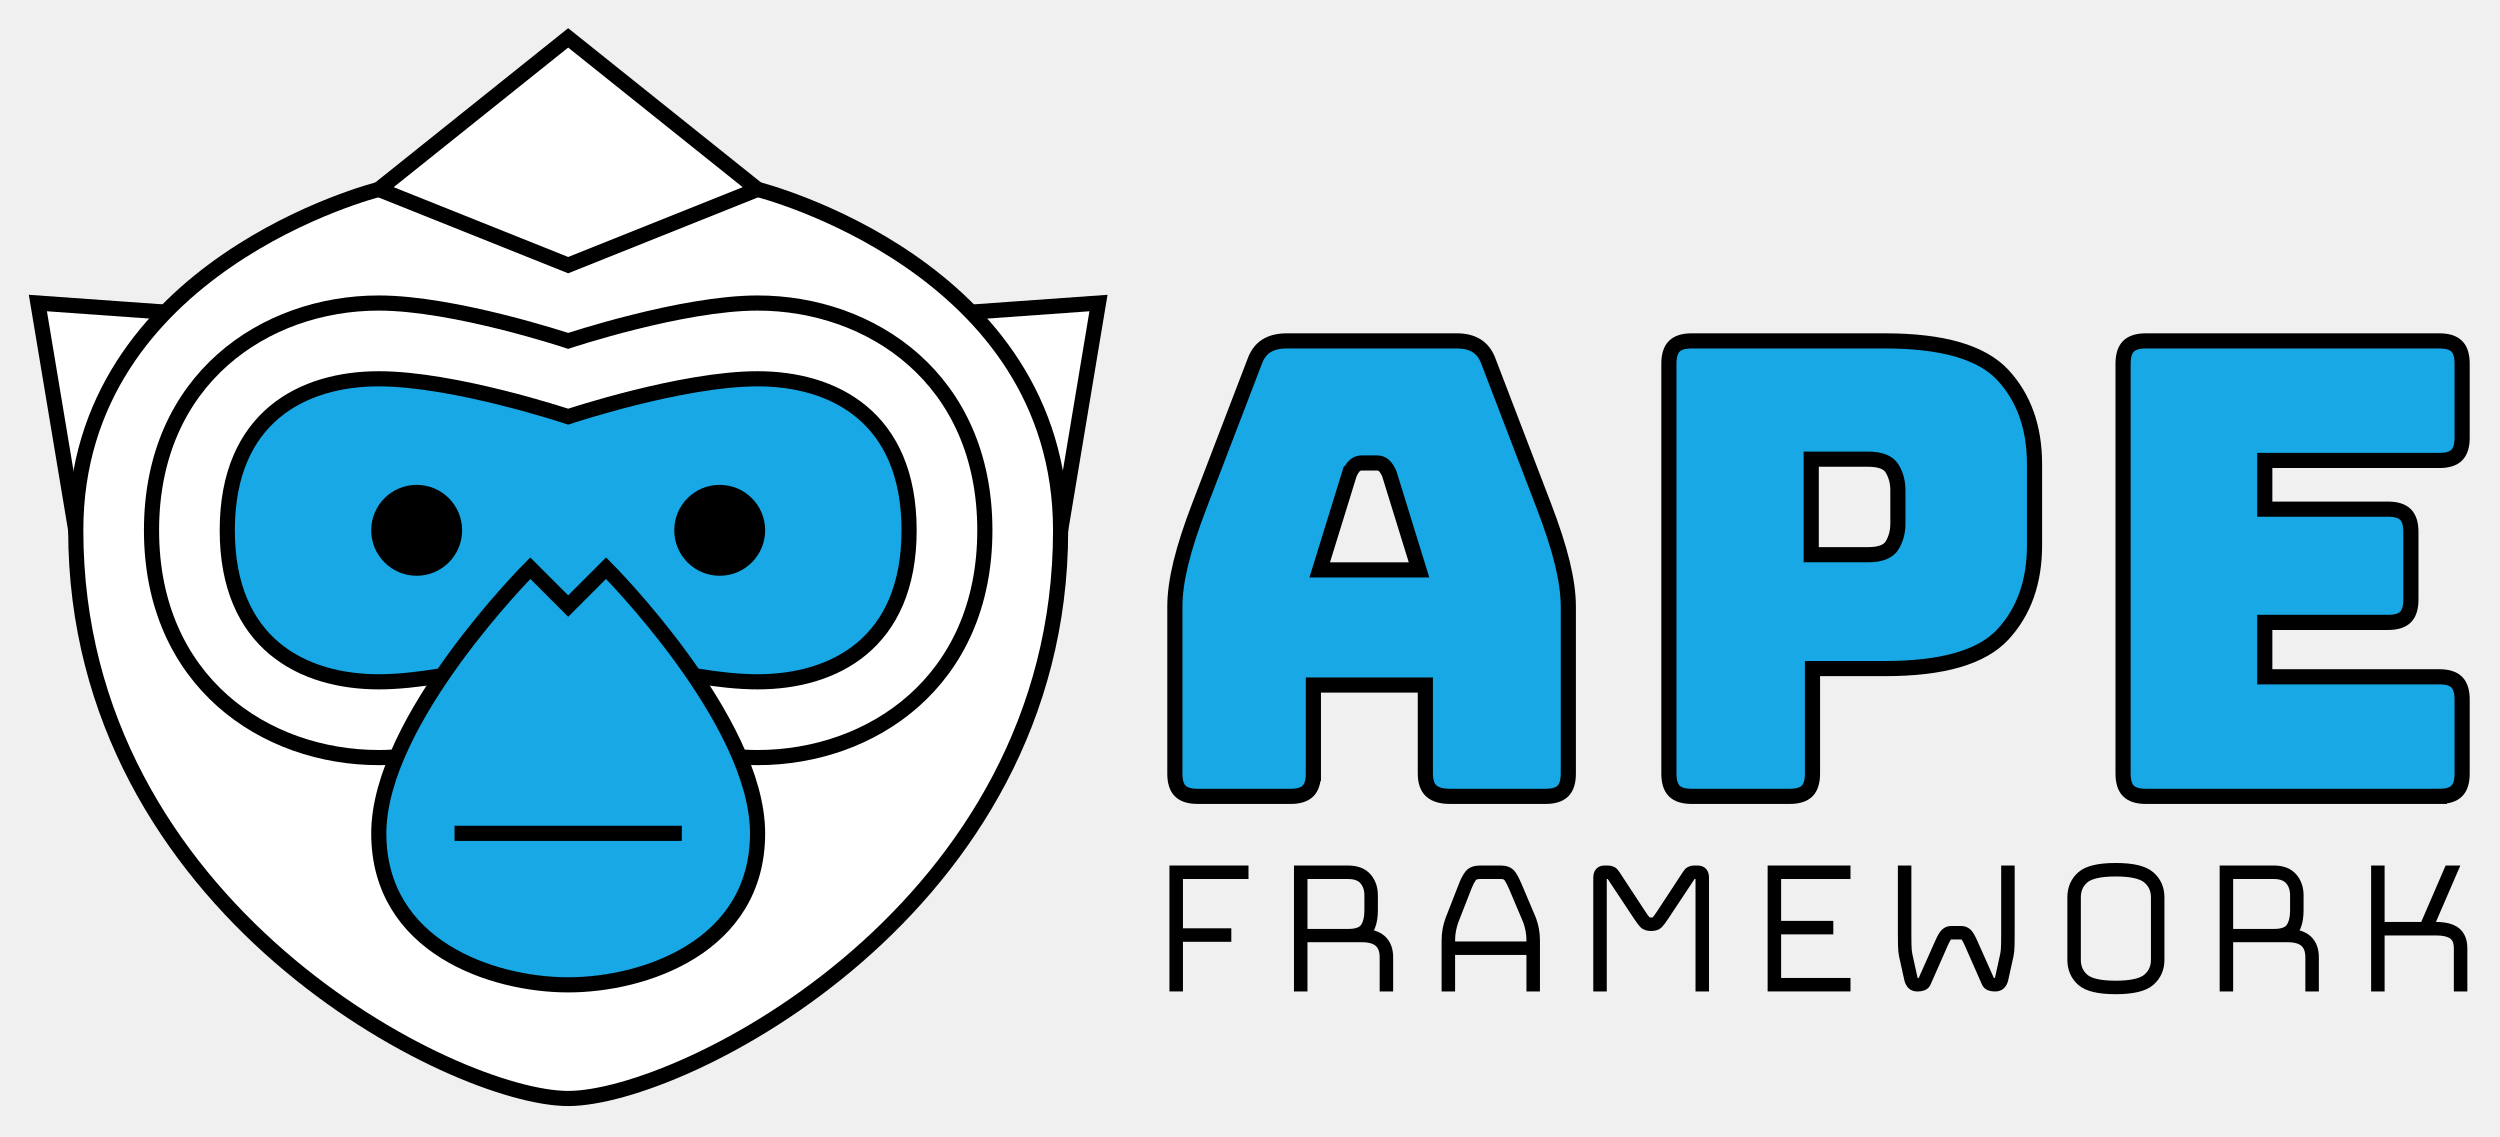
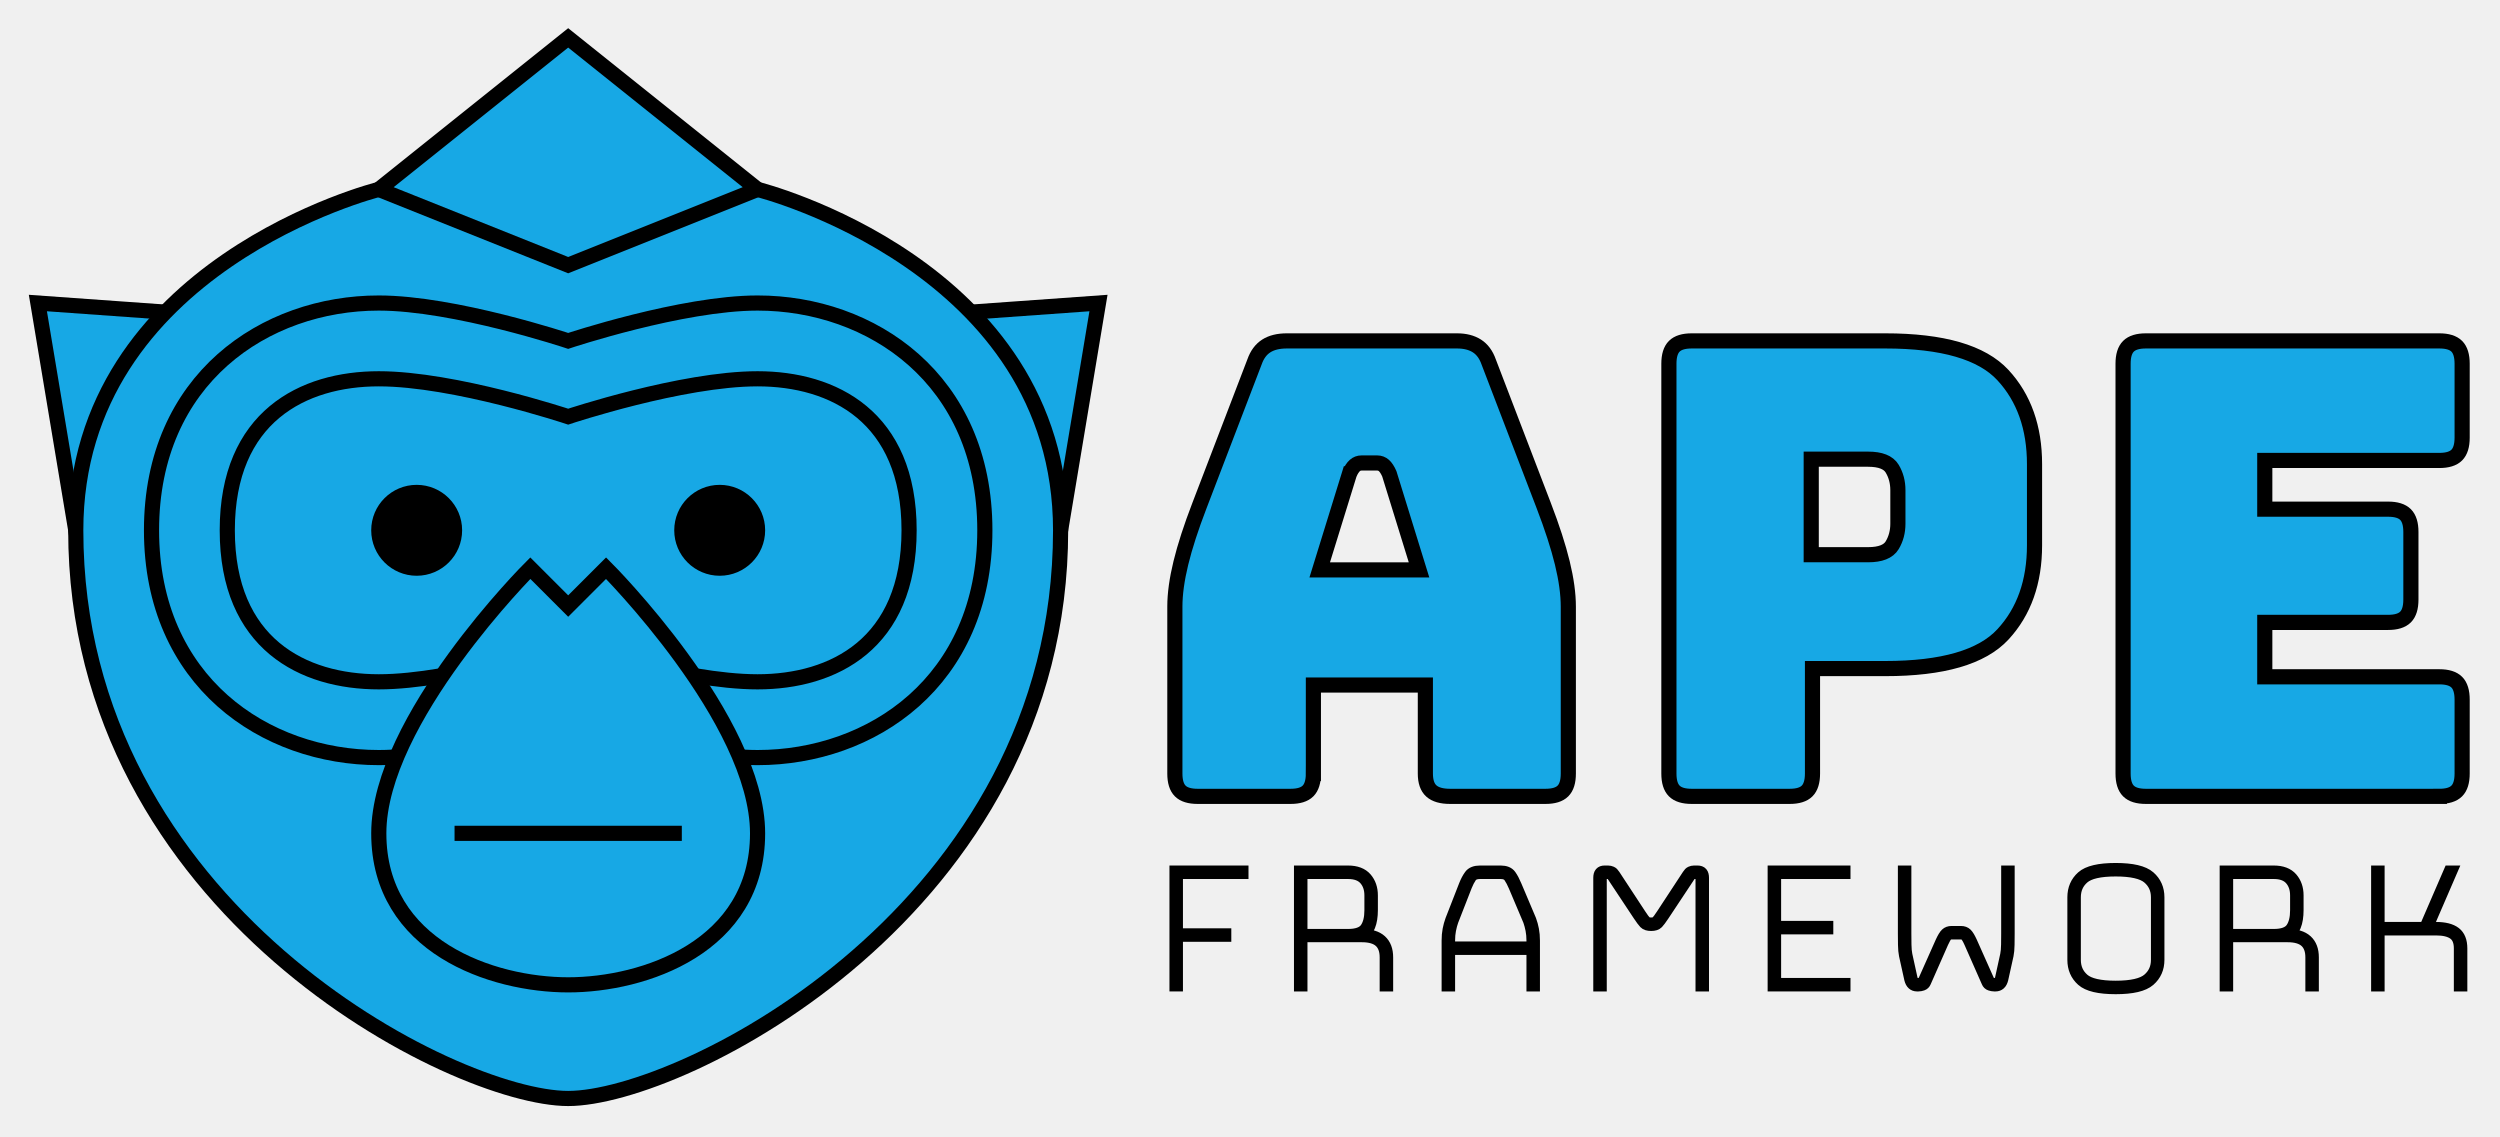
<svg xmlns="http://www.w3.org/2000/svg" width="660" height="300" viewBox="0 0 660 300">
  <defs>
    <style>
      .c {
        fill: #17a8e5;
      }

-       .c, .d, .e, .f {
+       .c, .d, .e {
        stroke: #000;
        stroke-miterlimit: 10;
      }

-       .c, .e, .f {
+       .c, .e {
        stroke-width: 4px;
      }

      .d {
        fill: none;
        stroke-width: 3px;
-       }
- 
-       .e {
-         fill: #fff;
      }
    </style>
  </defs>
  <g id="a" data-name="horizontal">
    <g>
      <g>
        <path class="d" d="m310.237,260.239v-30.24h17.864v.56h-17.304v16.016h12.768v.56h-12.768v13.104h-.56Z" />
        <path class="d" d="m343.669,260.239h-.56v-30.24h12.768c2.165,0,3.77.607,4.816,1.82,1.044,1.213,1.568,2.735,1.568,4.564v3.864c0,1.718-.224,3.127-.672,4.228-.448,1.102-1.344,1.858-2.688,2.268h.616c2.277,0,3.976.514,5.096,1.54,1.12,1.027,1.68,2.511,1.68,4.452v7.504h-.56v-7.504c0-1.829-.504-3.201-1.512-4.116-1.008-.914-2.576-1.372-4.704-1.372h-15.848v12.992Zm12.208-29.68h-12.208v16.184h12.208c2.314,0,3.864-.56,4.648-1.68.784-1.12,1.176-2.707,1.176-4.76v-3.92c0-1.717-.476-3.117-1.428-4.2-.952-1.082-2.418-1.624-4.396-1.624Z" />
        <path class="d" d="m404.485,260.239v-9.632h-21.84v9.632h-.56v-11.928c0-1.045.084-2.007.252-2.884.168-.876.401-1.727.7-2.548l3.584-9.184c.41-1.045.876-1.922,1.4-2.632.522-.709,1.418-1.064,2.688-1.064h5.488c1.232,0,2.1.355,2.604,1.064.504.709.98,1.605,1.428,2.688l3.864,9.128c.299.821.532,1.671.7,2.548.168.877.252,1.839.252,2.884v11.928h-.56Zm-21.84-11.928v1.736h21.84v-1.736c0-1.008-.084-1.941-.252-2.8-.168-.858-.383-1.661-.644-2.408l-3.864-9.128c-.411-.97-.84-1.782-1.288-2.436-.448-.652-1.195-.98-2.24-.98h-5.488c-1.12,0-1.904.328-2.352.98-.448.654-.859,1.447-1.232,2.38l-3.584,9.184c-.262.747-.476,1.549-.644,2.408-.168.859-.252,1.792-.252,2.8Z" />
        <path class="d" d="m435.901,243.719c.672,0,1.157-.149,1.456-.448.298-.298.765-.933,1.4-1.904l6.832-10.416c.224-.373.476-.625.756-.756.28-.13.569-.196.868-.196h.952c.522,0,.905.14,1.148.42.243.28.364.719.364,1.316v28.504h-.56v-28.504c0-.298-.065-.569-.196-.812-.131-.242-.383-.364-.756-.364h-.84c-.262,0-.486.038-.672.112-.188.075-.392.299-.616.672l-6.832,10.304c-.672,1.008-1.186,1.699-1.54,2.072-.355.374-.943.56-1.764.56-.822,0-1.41-.187-1.764-.56-.355-.373-.868-1.064-1.54-2.072l-6.832-10.304c-.224-.373-.439-.597-.644-.672-.206-.075-.439-.112-.7-.112h-.84c-.374,0-.616.122-.728.364-.112.243-.168.514-.168.812v28.504h-.56v-28.504c0-.597.121-1.036.364-1.316.242-.28.606-.42,1.092-.42h.952c.298,0,.597.065.896.196.298.131.56.383.784.756l6.832,10.416c.634.971,1.101,1.606,1.4,1.904.298.299.784.448,1.456.448Z" />
        <path class="d" d="m487.028,259.679v.56h-18.872v-30.24h18.872v.56h-18.312v14.056h13.776v.56h-13.776v14.504h18.312Z" />
        <path class="d" d="m517.716,245.959c.597,0,1.083.177,1.456.532.373.355.802,1.055,1.288,2.1l4.592,10.304c.149.374.373.598.672.672.298.075.579.112.84.112h.28c.298,0,.579-.121.84-.364.261-.243.411-.513.448-.812l1.4-6.384c.149-.708.233-1.624.252-2.744.019-1.12.028-2.09.028-2.912v-16.464h.56v16.52c0,.821-.01,1.792-.028,2.912-.019,1.12-.103,2.035-.252,2.744l-1.4,6.328c-.15.598-.383,1.036-.7,1.316-.317.28-.7.42-1.148.42h-.392c-.336,0-.691-.065-1.064-.196-.374-.13-.635-.382-.784-.756l-4.592-10.416c-.448-1.008-.831-1.652-1.148-1.932-.317-.28-.7-.42-1.148-.42h-2.52c-.448,0-.831.14-1.148.42-.318.28-.7.924-1.148,1.932l-4.592,10.416c-.149.374-.411.626-.784.756-.374.131-.728.196-1.064.196h-.392c-.448,0-.831-.14-1.148-.42-.318-.28-.551-.718-.7-1.316l-1.4-6.328c-.149-.709-.233-1.624-.252-2.744-.019-1.12-.028-2.09-.028-2.912v-16.52h.56v16.464c0,.822.009,1.792.028,2.912.018,1.12.102,2.035.252,2.744l1.4,6.384c.037.299.187.569.448.812.261.243.541.364.84.364h.28c.261,0,.541-.037.84-.112.298-.074.522-.298.672-.672l4.592-10.304c.485-1.045.915-1.745,1.288-2.1.373-.354.858-.532,1.456-.532h2.52Z" />
        <path class="d" d="m569.908,253.407c0,2.24-.803,4.06-2.408,5.46-1.606,1.4-4.592,2.1-8.96,2.1-4.368,0-7.336-.7-8.904-2.1s-2.352-3.22-2.352-5.46v-16.52c0-2.24.784-4.06,2.352-5.46s4.536-2.1,8.904-2.1c4.368,0,7.354.7,8.96,2.1,1.604,1.4,2.408,3.22,2.408,5.46v16.52Zm-22.064,0c0,2.091.747,3.78,2.24,5.068,1.493,1.288,4.312,1.932,8.456,1.932,4.144,0,6.981-.644,8.512-1.932,1.53-1.288,2.296-2.977,2.296-5.068v-16.52c0-2.09-.766-3.78-2.296-5.068-1.531-1.288-4.368-1.932-8.512-1.932-4.144,0-6.963.644-8.456,1.932-1.494,1.288-2.24,2.978-2.24,5.068v16.52Z" />
        <path class="d" d="m588.052,260.239h-.56v-30.24h12.768c2.165,0,3.77.607,4.816,1.82,1.044,1.213,1.568,2.735,1.568,4.564v3.864c0,1.718-.224,3.127-.672,4.228-.448,1.102-1.344,1.858-2.688,2.268h.616c2.277,0,3.976.514,5.096,1.54,1.12,1.027,1.68,2.511,1.68,4.452v7.504h-.56v-7.504c0-1.829-.504-3.201-1.512-4.116-1.008-.914-2.576-1.372-4.704-1.372h-15.848v12.992Zm12.208-29.68h-12.208v16.184h12.208c2.314,0,3.864-.56,4.648-1.68.784-1.12,1.176-2.707,1.176-4.76v-3.92c0-1.717-.476-3.117-1.428-4.2-.952-1.082-2.418-1.624-4.396-1.624Z" />
        <path class="d" d="m628.036,260.239h-.56v-30.24h.56v14.896h12.152l6.44-14.896h.616l-6.44,14.896h2.296c2.277,0,3.976.429,5.096,1.288,1.12.859,1.68,2.259,1.68,4.2v9.856h-.56v-9.856c0-1.792-.523-3.061-1.568-3.808-1.046-.746-2.596-1.12-4.648-1.12h-15.064v14.784Z" />
      </g>
      <g>
        <path class="c" d="m346.735,204.226c0,2.116-.475,3.648-1.419,4.593-.947.947-2.479,1.419-4.592,1.419h-24.549c-2.116,0-3.647-.472-4.592-1.419-.947-.945-1.419-2.477-1.419-4.593v-44.088c0-3.34.527-7.181,1.586-11.523,1.057-4.342,2.698-9.407,4.926-15.197l14.529-37.909c.668-1.892,1.696-3.283,3.089-4.175,1.391-.89,3.199-1.336,5.428-1.336h44.923c2.114,0,3.867.446,5.261,1.336,1.391.892,2.421,2.283,3.089,4.175l14.529,37.909c2.226,5.79,3.867,10.855,4.927,15.197,1.057,4.342,1.586,8.183,1.586,11.523v44.088c0,2.116-.475,3.648-1.419,4.593-.947.947-2.479,1.419-4.593,1.419h-25.217c-2.229,0-3.87-.472-4.927-1.419-1.059-.945-1.586-2.477-1.586-4.593v-23.38h-29.559v23.38Zm9.519-79.158l-7.849,25.384h26.219l-7.849-25.384c-.446-1.002-.918-1.725-1.419-2.171-.501-.444-1.085-.668-1.753-.668h-4.175c-.668,0-1.253.224-1.754.668-.501.446-.976,1.169-1.419,2.171Z" />
        <path class="c" d="m472.486,210.238h-25.885c-2.116,0-3.648-.472-4.593-1.419-.947-.945-1.419-2.477-1.419-4.593v-108.216c0-2.114.472-3.645,1.419-4.592.945-.945,2.477-1.42,4.593-1.42h51.102c15.139,0,25.493,3.006,31.062,9.018,5.565,6.012,8.35,13.861,8.35,23.547v21.376c0,9.686-2.784,17.535-8.35,23.547-5.569,6.012-15.923,9.018-31.062,9.018h-19.205v27.722c0,2.116-.475,3.648-1.419,4.593-.947.947-2.479,1.419-4.593,1.419Zm5.678-89.011v25.217h15.03c3.228,0,5.344-.835,6.346-2.505,1.002-1.67,1.503-3.562,1.503-5.678v-8.851c0-2.113-.501-4.008-1.503-5.678s-3.118-2.505-6.346-2.505h-15.03Z" />
        <path class="c" d="m643.993,210.238h-77.488c-2.116,0-3.648-.472-4.593-1.419-.947-.945-1.419-2.477-1.419-4.593v-108.216c0-2.114.472-3.645,1.419-4.592.945-.945,2.477-1.42,4.593-1.42h77.488c2.114,0,3.646.475,4.593,1.42.944.947,1.419,2.479,1.419,4.592v19.539c0,2.116-.475,3.648-1.419,4.592-.947.947-2.479,1.42-4.593,1.42h-46.092v12.859h32.565c2.113,0,3.645.475,4.592,1.419.945.947,1.419,2.479,1.419,4.592v17.869c0,2.116-.475,3.648-1.419,4.592-.947.947-2.479,1.42-4.592,1.42h-32.565v14.362h46.092c2.114,0,3.646.475,4.593,1.419.944.947,1.419,2.479,1.419,4.593v19.539c0,2.116-.475,3.648-1.419,4.593-.947.947-2.479,1.419-4.593,1.419Z" />
      </g>
    </g>
  </g>
  <g id="b" data-name="logo">
-     <polygon class="e" points="10 80 150 90 290 80 280 140 20 140 10 80" />
-     <path class="e" d="m200,50s80,20,80,90c0,100-100,150-130,150S20,240,20,140c0-70,80-90,80-90,0,0,100,0,100,0Z" />
-     <polygon class="e" points="150 10 200 50 150 70 100 50 150 10" />
-     <path class="e" d="m150,90s30-10,50-10c30,0,60,20,60,60s-30,60-60,60c-20,0-50-10-50-10,0,0-30,10-50,10-30,0-60-20-60-60s30-60,60-60c20,0,50,10,50,10Z" />
+     <polygon class="c" points="10 80 150 90 290 80 280 140 20 140 10 80" />
+     <path class="c" d="m200,50s80,20,80,90c0,100-100,150-130,150S20,240,20,140c0-70,80-90,80-90h100Z" />
+     <polygon class="c" points="150 10 200 50 150 70 100 50 150 10" />
+     <path class="c" d="m150,90s30-10,50-10c30,0,60,20,60,60s-30,60-60,60c-20,0-50-10-50-10,0,0-30,10-50,10-30,0-60-20-60-60s30-60,60-60c20,0,50,10,50,10Z" />
    <path class="c" d="m150,110s30-10,50-10,40,10,40,40-20,40-40,40-50-10-50-10c0,0-30,10-50,10s-40-10-40-40,20-40,40-40,50,10,50,10Z" />
    <path class="c" d="m150,160l10-10s40,40,40,70-30,40-50,40-50-10-50-40,40-70,40-70l10,10Z" />
-     <line class="e" x1="120" y1="220" x2="180" y2="220" />
-     <circle class="f" cx="110" cy="140" r="10" />
-     <circle class="f" cx="190" cy="140" r="10" />
+     <line class="c" x1="120" y1="220" x2="180" y2="220" />
+     <circle class="e" cx="190" cy="140" r="10" />
+     <circle class="e" cx="110" cy="140" r="10" />
  </g>
</svg>
